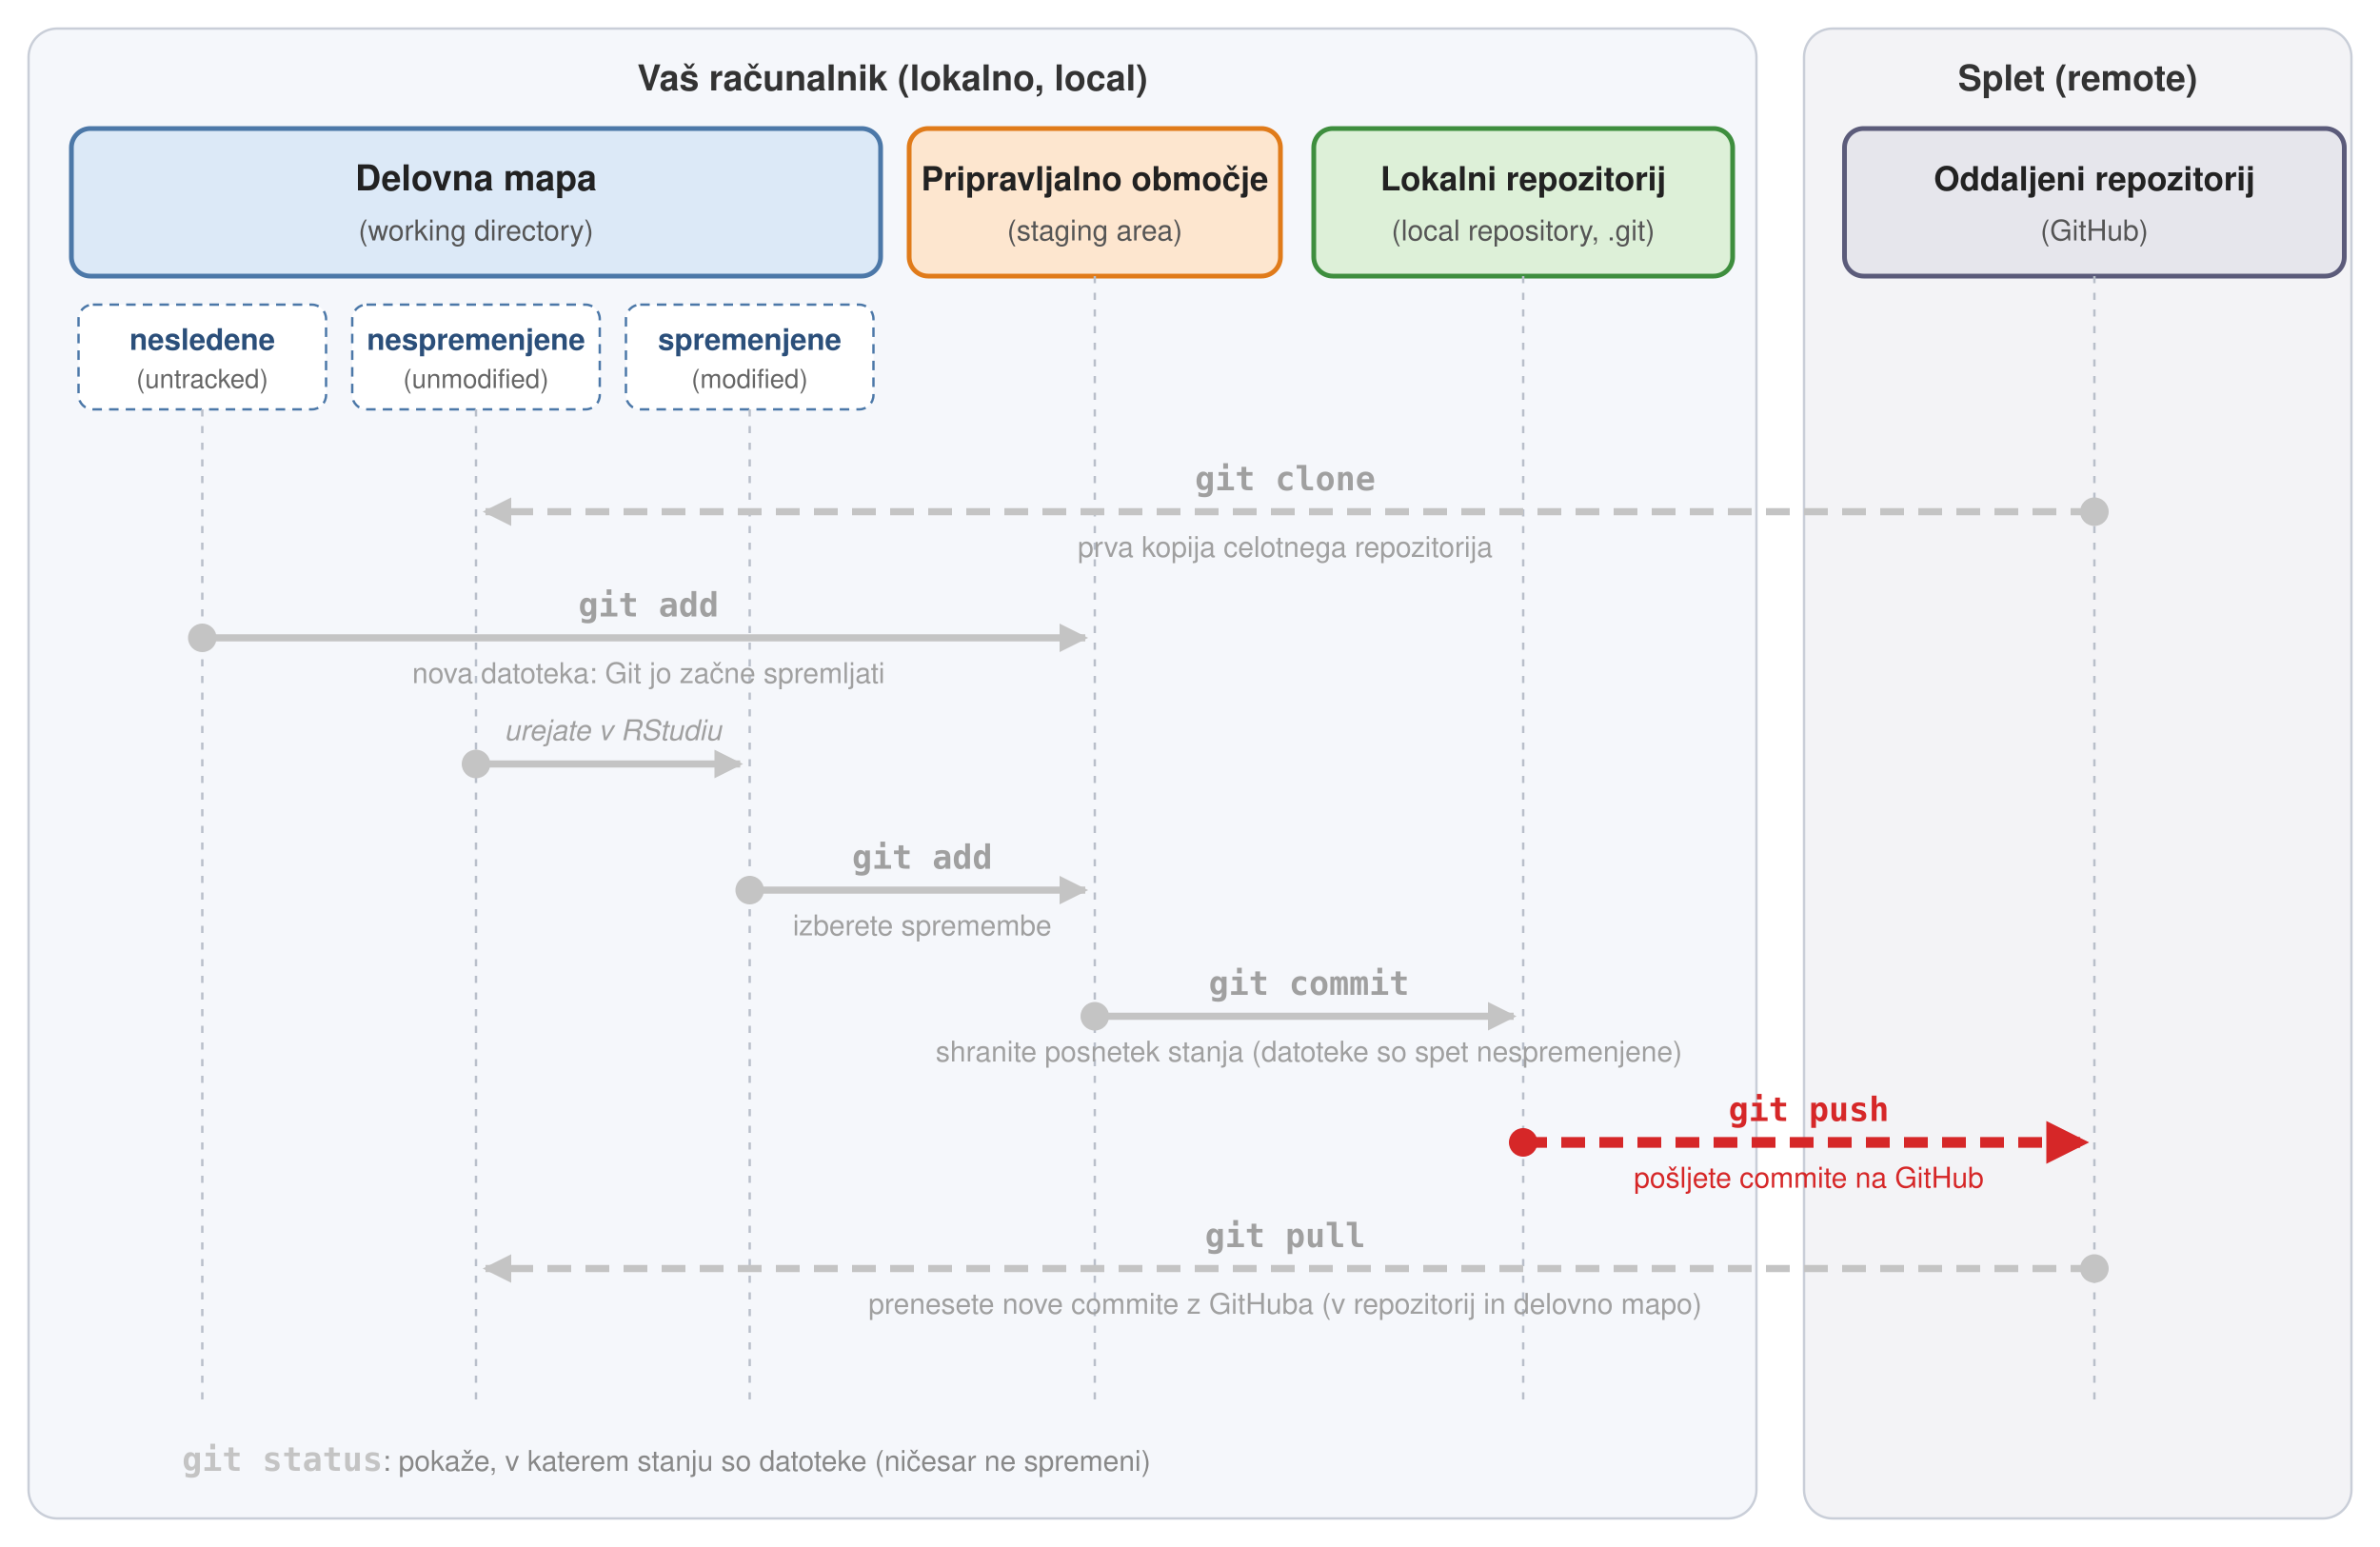
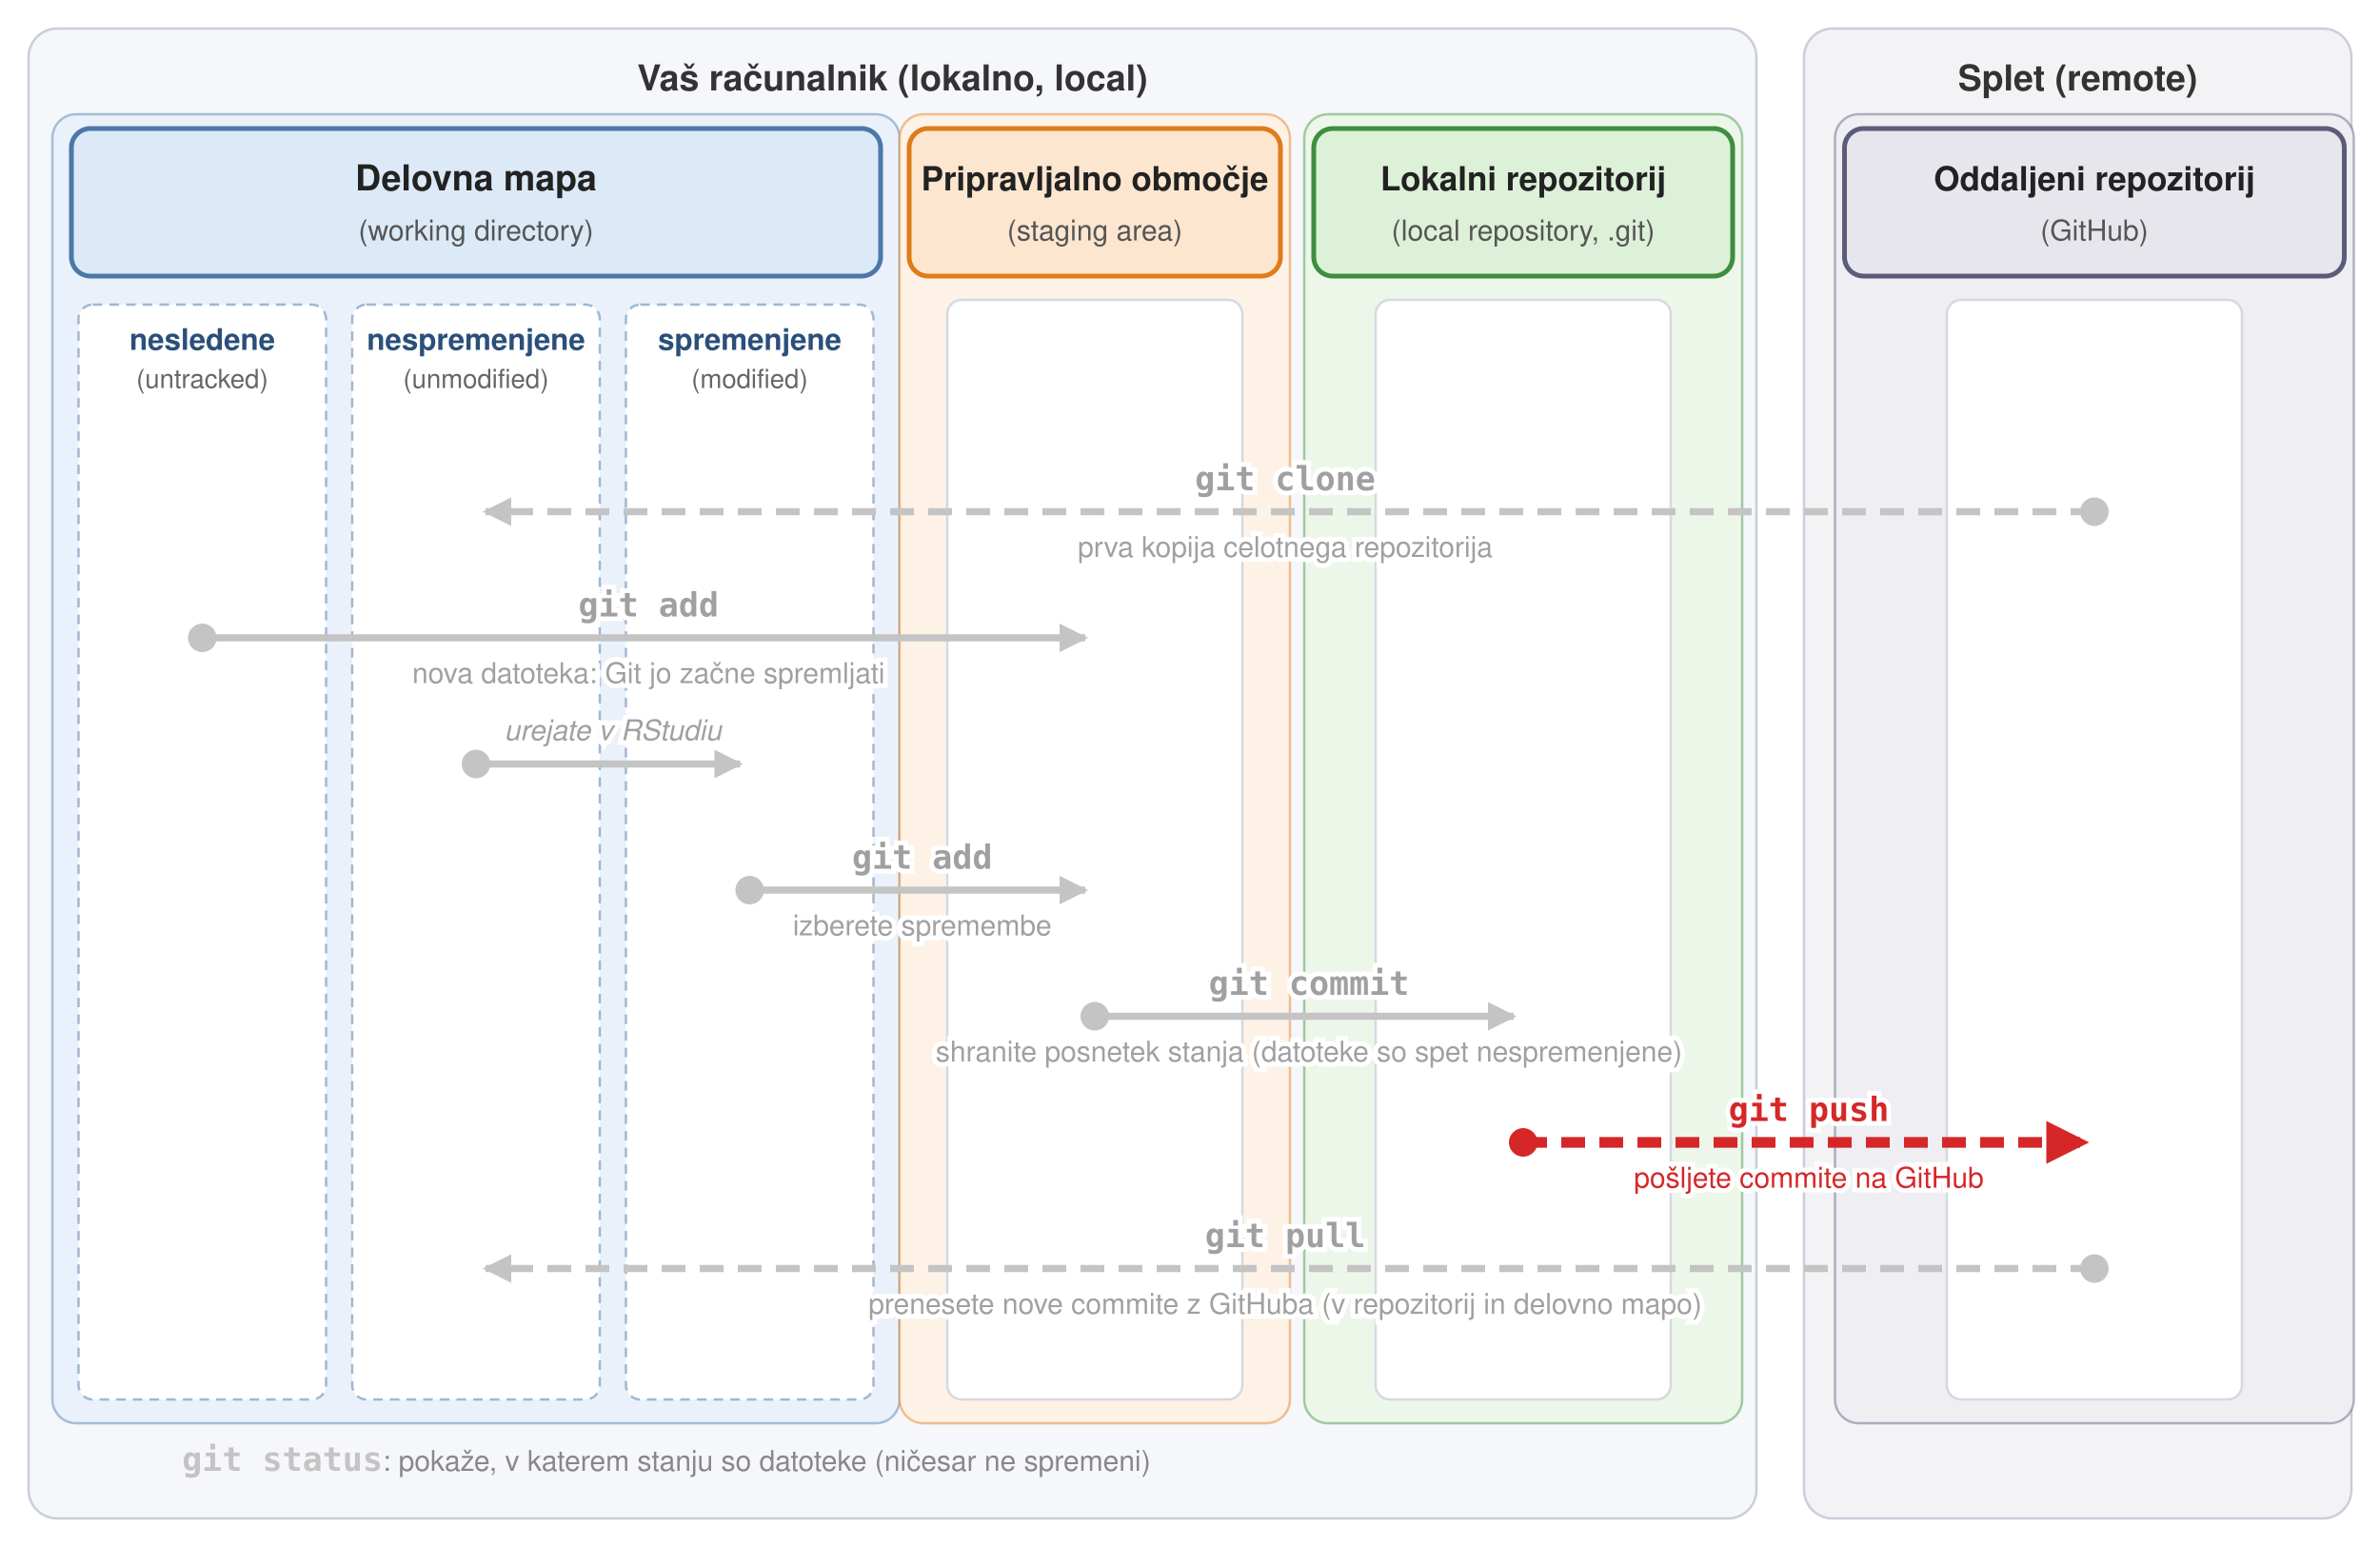
<svg xmlns="http://www.w3.org/2000/svg" width="1000" height="650" viewBox="0 0 1000 650" font-family="Segoe UI, Helvetica, Arial, sans-serif">
  <defs>
    <marker id="mr" viewBox="0 0 10 10" refX="9" refY="5" markerWidth="4" markerHeight="4" orient="auto">
      <path d="M0,0 L10,5 L0,10 z" fill="#D62728" />
    </marker>
    <marker id="ms" viewBox="0 0 10 10" refX="9" refY="5" markerWidth="4" markerHeight="4" orient="auto">
      <path d="M0,0 L10,5 L0,10 z" fill="#C4C4C4" />
    </marker>
    <marker id="mc" viewBox="0 0 10 10" refX="9" refY="5" markerWidth="4" markerHeight="4" orient="auto">
      <path d="M0,0 L10,5 L0,10 z" fill="#333333" />
    </marker>
  </defs>
  <rect width="1000" height="650" fill="white" />
  <rect x="12" y="12" width="726" height="626" rx="12" fill="#F5F7FB" stroke="#C9CED8" />
  <text x="375" y="38" text-anchor="middle" font-size="15" font-weight="600" fill="#333">Vaš računalnik (lokalno, local)</text>
  <rect x="758" y="12" width="230" height="626" rx="12" fill="#F3F3F6" stroke="#C9CED8" />
  <text x="873" y="38" text-anchor="middle" font-size="15" font-weight="600" fill="#333">Splet (remote)</text>
+   <rect x="22" y="48" width="356" height="550" rx="10" fill="#EAF1FA" stroke="#4C78A8" stroke-opacity="0.45" />
+   <rect x="378" y="48" width="164" height="550" rx="10" fill="#FEF2E6" stroke="#E07B1A" stroke-opacity="0.45" />
+   <rect x="548" y="48" width="184" height="550" rx="10" fill="#ECF7E9" stroke="#3E8E3E" stroke-opacity="0.45" />
+   <rect x="771" y="48" width="218" height="550" rx="10" fill="#EEEEF3" stroke="#5B5B7A" stroke-opacity="0.45" />
+   <rect x="398" y="126" width="124" height="462" rx="6" fill="white" stroke="#D5D9E0" />
+   <rect x="578" y="126" width="124" height="462" rx="6" fill="white" stroke="#D5D9E0" />
+   <rect x="818" y="126" width="124" height="462" rx="6" fill="white" stroke="#D5D9E0" />
+   <rect x="33" y="128" width="104" height="460" rx="6" fill="white" stroke="#4C78A8" stroke-opacity="0.5" stroke-dasharray="4 3" />
+   <rect x="148" y="128" width="104" height="460" rx="6" fill="white" stroke="#4C78A8" stroke-opacity="0.5" stroke-dasharray="4 3" />
+   <rect x="263" y="128" width="104" height="460" rx="6" fill="white" stroke="#4C78A8" stroke-opacity="0.5" stroke-dasharray="4 3" />
  <rect x="30" y="54" width="340" height="62" rx="8" fill="#DCE9F7" stroke="#4C78A8" stroke-width="2" />
  <text x="200.0" y="80" text-anchor="middle" font-size="15" font-weight="700" fill="#222">Delovna mapa</text>
  <text x="200.0" y="101" text-anchor="middle" font-size="12" fill="#555">(working directory)</text>
  <rect x="382" y="54" width="156" height="62" rx="8" fill="#FDE6CF" stroke="#E07B1A" stroke-width="2" />
  <text x="460.0" y="80" text-anchor="middle" font-size="14" font-weight="700" fill="#222">Pripravljalno območje</text>
  <text x="460.0" y="101" text-anchor="middle" font-size="12" fill="#555">(staging area)</text>
  <rect x="552" y="54" width="176" height="62" rx="8" fill="#DDF0D8" stroke="#3E8E3E" stroke-width="2" />
  <text x="640.0" y="80" text-anchor="middle" font-size="14" font-weight="700" fill="#222">Lokalni repozitorij</text>
  <text x="640.0" y="101" text-anchor="middle" font-size="12" fill="#555">(local repository, .git)</text>
  <rect x="775" y="54" width="210" height="62" rx="8" fill="#E6E6EC" stroke="#5B5B7A" stroke-width="2" />
  <text x="880.0" y="80" text-anchor="middle" font-size="14" font-weight="700" fill="#222">Oddaljeni repozitorij</text>
  <text x="880.0" y="101" text-anchor="middle" font-size="12" fill="#555">(GitHub)</text>
-   <rect x="33" y="128" width="104" height="44" rx="6" fill="white" stroke="#4C78A8" stroke-dasharray="4 3" />
  <text x="85" y="147" text-anchor="middle" font-size="12.5" font-weight="600" fill="#2b4f7a">nesledene</text>
  <text x="85" y="163" text-anchor="middle" font-size="11" fill="#666">(untracked)</text>
-   <rect x="148" y="128" width="104" height="44" rx="6" fill="white" stroke="#4C78A8" stroke-dasharray="4 3" />
  <text x="200" y="147" text-anchor="middle" font-size="12.5" font-weight="600" fill="#2b4f7a">nespremenjene</text>
  <text x="200" y="163" text-anchor="middle" font-size="11" fill="#666">(unmodified)</text>
-   <rect x="263" y="128" width="104" height="44" rx="6" fill="white" stroke="#4C78A8" stroke-dasharray="4 3" />
  <text x="315" y="147" text-anchor="middle" font-size="12.5" font-weight="600" fill="#2b4f7a">spremenjene</text>
  <text x="315" y="163" text-anchor="middle" font-size="11" fill="#666">(modified)</text>
-   <line x1="85" y1="172" x2="85" y2="590" stroke="#B9BFCA" stroke-dasharray="3 4" />
-   <line x1="200" y1="172" x2="200" y2="590" stroke="#B9BFCA" stroke-dasharray="3 4" />
-   <line x1="315" y1="172" x2="315" y2="590" stroke="#B9BFCA" stroke-dasharray="3 4" />
-   <line x1="460" y1="116" x2="460" y2="590" stroke="#B9BFCA" stroke-dasharray="3 4" />
-   <line x1="640" y1="116" x2="640" y2="590" stroke="#B9BFCA" stroke-dasharray="3 4" />
-   <line x1="880" y1="116" x2="880" y2="590" stroke="#B9BFCA" stroke-dasharray="3 4" />
  <text x="280" y="618" text-anchor="middle" font-size="14" font-weight="700" font-family="Consolas, monospace" fill="#C4C4C4">git status<tspan font-family="Segoe UI, Helvetica, Arial, sans-serif" font-weight="400" font-size="12" fill="#888"> : pokaže, v katerem stanju so datoteke (ničesar ne spremeni)</tspan>
  </text>
  <circle cx="880" cy="215" r="6" fill="#C4C4C4" />
  <line x1="880" y1="215" x2="204" y2="215" stroke="#C4C4C4" stroke-width="3" stroke-dasharray="10 6" marker-end="url(#ms)" />
-   <text x="540.0" y="206" text-anchor="middle" font-size="14" font-weight="700" font-family="Consolas, monospace" fill="#A0A0A0">git clone</text>
-   <text x="540.0" y="234" text-anchor="middle" font-size="12" fill="#A0A0A0">prva kopija celotnega repozitorija</text>
+   <text x="540.0" y="206" text-anchor="middle" font-size="14" font-weight="700" font-family="Consolas, monospace" stroke="white" stroke-width="4" paint-order="stroke" fill="#A0A0A0">git clone</text>
+   <text x="540.0" y="234" text-anchor="middle" font-size="12" stroke="white" stroke-width="4" paint-order="stroke" fill="#A0A0A0">prva kopija celotnega repozitorija</text>
  <circle cx="85" cy="268" r="6" fill="#C4C4C4" />
  <line x1="85" y1="268" x2="456" y2="268" stroke="#C4C4C4" stroke-width="3" marker-end="url(#ms)" />
-   <text x="272.5" y="259" text-anchor="middle" font-size="14" font-weight="700" font-family="Consolas, monospace" fill="#A0A0A0">git add</text>
-   <text x="272.5" y="287" text-anchor="middle" font-size="12" fill="#A0A0A0">nova datoteka: Git jo začne spremljati</text>
+   <text x="272.5" y="259" text-anchor="middle" font-size="14" font-weight="700" font-family="Consolas, monospace" stroke="white" stroke-width="4" paint-order="stroke" fill="#A0A0A0">git add</text>
+   <text x="272.5" y="287" text-anchor="middle" font-size="12" stroke="white" stroke-width="4" paint-order="stroke" fill="#A0A0A0">nova datoteka: Git jo začne spremljati</text>
  <circle cx="200" cy="321" r="6" fill="#C4C4C4" />
  <line x1="200" y1="321" x2="311" y2="321" stroke="#C4C4C4" stroke-width="3" marker-end="url(#ms)" />
-   <text x="257.5" y="311" text-anchor="middle" font-size="12" fill="#A0A0A0" font-style="italic">urejate v RStudiu</text>
+   <text x="257.5" y="311" text-anchor="middle" font-size="12" stroke="white" stroke-width="4" paint-order="stroke" fill="#A0A0A0" font-style="italic">urejate v RStudiu</text>
  <circle cx="315" cy="374" r="6" fill="#C4C4C4" />
  <line x1="315" y1="374" x2="456" y2="374" stroke="#C4C4C4" stroke-width="3" marker-end="url(#ms)" />
-   <text x="387.5" y="365" text-anchor="middle" font-size="14" font-weight="700" font-family="Consolas, monospace" fill="#A0A0A0">git add</text>
-   <text x="387.5" y="393" text-anchor="middle" font-size="12" fill="#A0A0A0">izberete spremembe</text>
+   <text x="387.5" y="365" text-anchor="middle" font-size="14" font-weight="700" font-family="Consolas, monospace" stroke="white" stroke-width="4" paint-order="stroke" fill="#A0A0A0">git add</text>
+   <text x="387.5" y="393" text-anchor="middle" font-size="12" stroke="white" stroke-width="4" paint-order="stroke" fill="#A0A0A0">izberete spremembe</text>
  <circle cx="460" cy="427" r="6" fill="#C4C4C4" />
  <line x1="460" y1="427" x2="636" y2="427" stroke="#C4C4C4" stroke-width="3" marker-end="url(#ms)" />
-   <text x="550.0" y="418" text-anchor="middle" font-size="14" font-weight="700" font-family="Consolas, monospace" fill="#A0A0A0">git commit</text>
-   <text x="550.0" y="446" text-anchor="middle" font-size="12" fill="#A0A0A0">shranite posnetek stanja (datoteke so spet nespremenjene)</text>
+   <text x="550.0" y="418" text-anchor="middle" font-size="14" font-weight="700" font-family="Consolas, monospace" stroke="white" stroke-width="4" paint-order="stroke" fill="#A0A0A0">git commit</text>
+   <text x="550.0" y="446" text-anchor="middle" font-size="12" stroke="white" stroke-width="4" paint-order="stroke" fill="#A0A0A0">shranite posnetek stanja (datoteke so spet nespremenjene)</text>
  <circle cx="640" cy="480" r="6" fill="#D62728" />
  <line x1="640" y1="480" x2="876" y2="480" stroke="#D62728" stroke-width="4.5" stroke-dasharray="10 6" marker-end="url(#mr)" />
-   <text x="760.0" y="471" text-anchor="middle" font-size="14" font-weight="700" font-family="Consolas, monospace" fill="#D62728">git push</text>
-   <text x="760.0" y="499" text-anchor="middle" font-size="12" fill="#D62728">pošljete commite na GitHub</text>
+   <text x="760.0" y="471" text-anchor="middle" font-size="14" font-weight="700" font-family="Consolas, monospace" stroke="white" stroke-width="4" paint-order="stroke" fill="#D62728">git push</text>
+   <text x="760.0" y="499" text-anchor="middle" font-size="12" stroke="white" stroke-width="4" paint-order="stroke" fill="#D62728">pošljete commite na GitHub</text>
  <circle cx="880" cy="533" r="6" fill="#C4C4C4" />
  <line x1="880" y1="533" x2="204" y2="533" stroke="#C4C4C4" stroke-width="3" stroke-dasharray="10 6" marker-end="url(#ms)" />
-   <text x="540.0" y="524" text-anchor="middle" font-size="14" font-weight="700" font-family="Consolas, monospace" fill="#A0A0A0">git pull</text>
-   <text x="540.0" y="552" text-anchor="middle" font-size="12" fill="#A0A0A0">prenesete nove commite z GitHuba (v repozitorij in delovno mapo)</text>
+   <text x="540.0" y="524" text-anchor="middle" font-size="14" font-weight="700" font-family="Consolas, monospace" stroke="white" stroke-width="4" paint-order="stroke" fill="#A0A0A0">git pull</text>
+   <text x="540.0" y="552" text-anchor="middle" font-size="12" stroke="white" stroke-width="4" paint-order="stroke" fill="#A0A0A0">prenesete nove commite z GitHuba (v repozitorij in delovno mapo)</text>
</svg>
